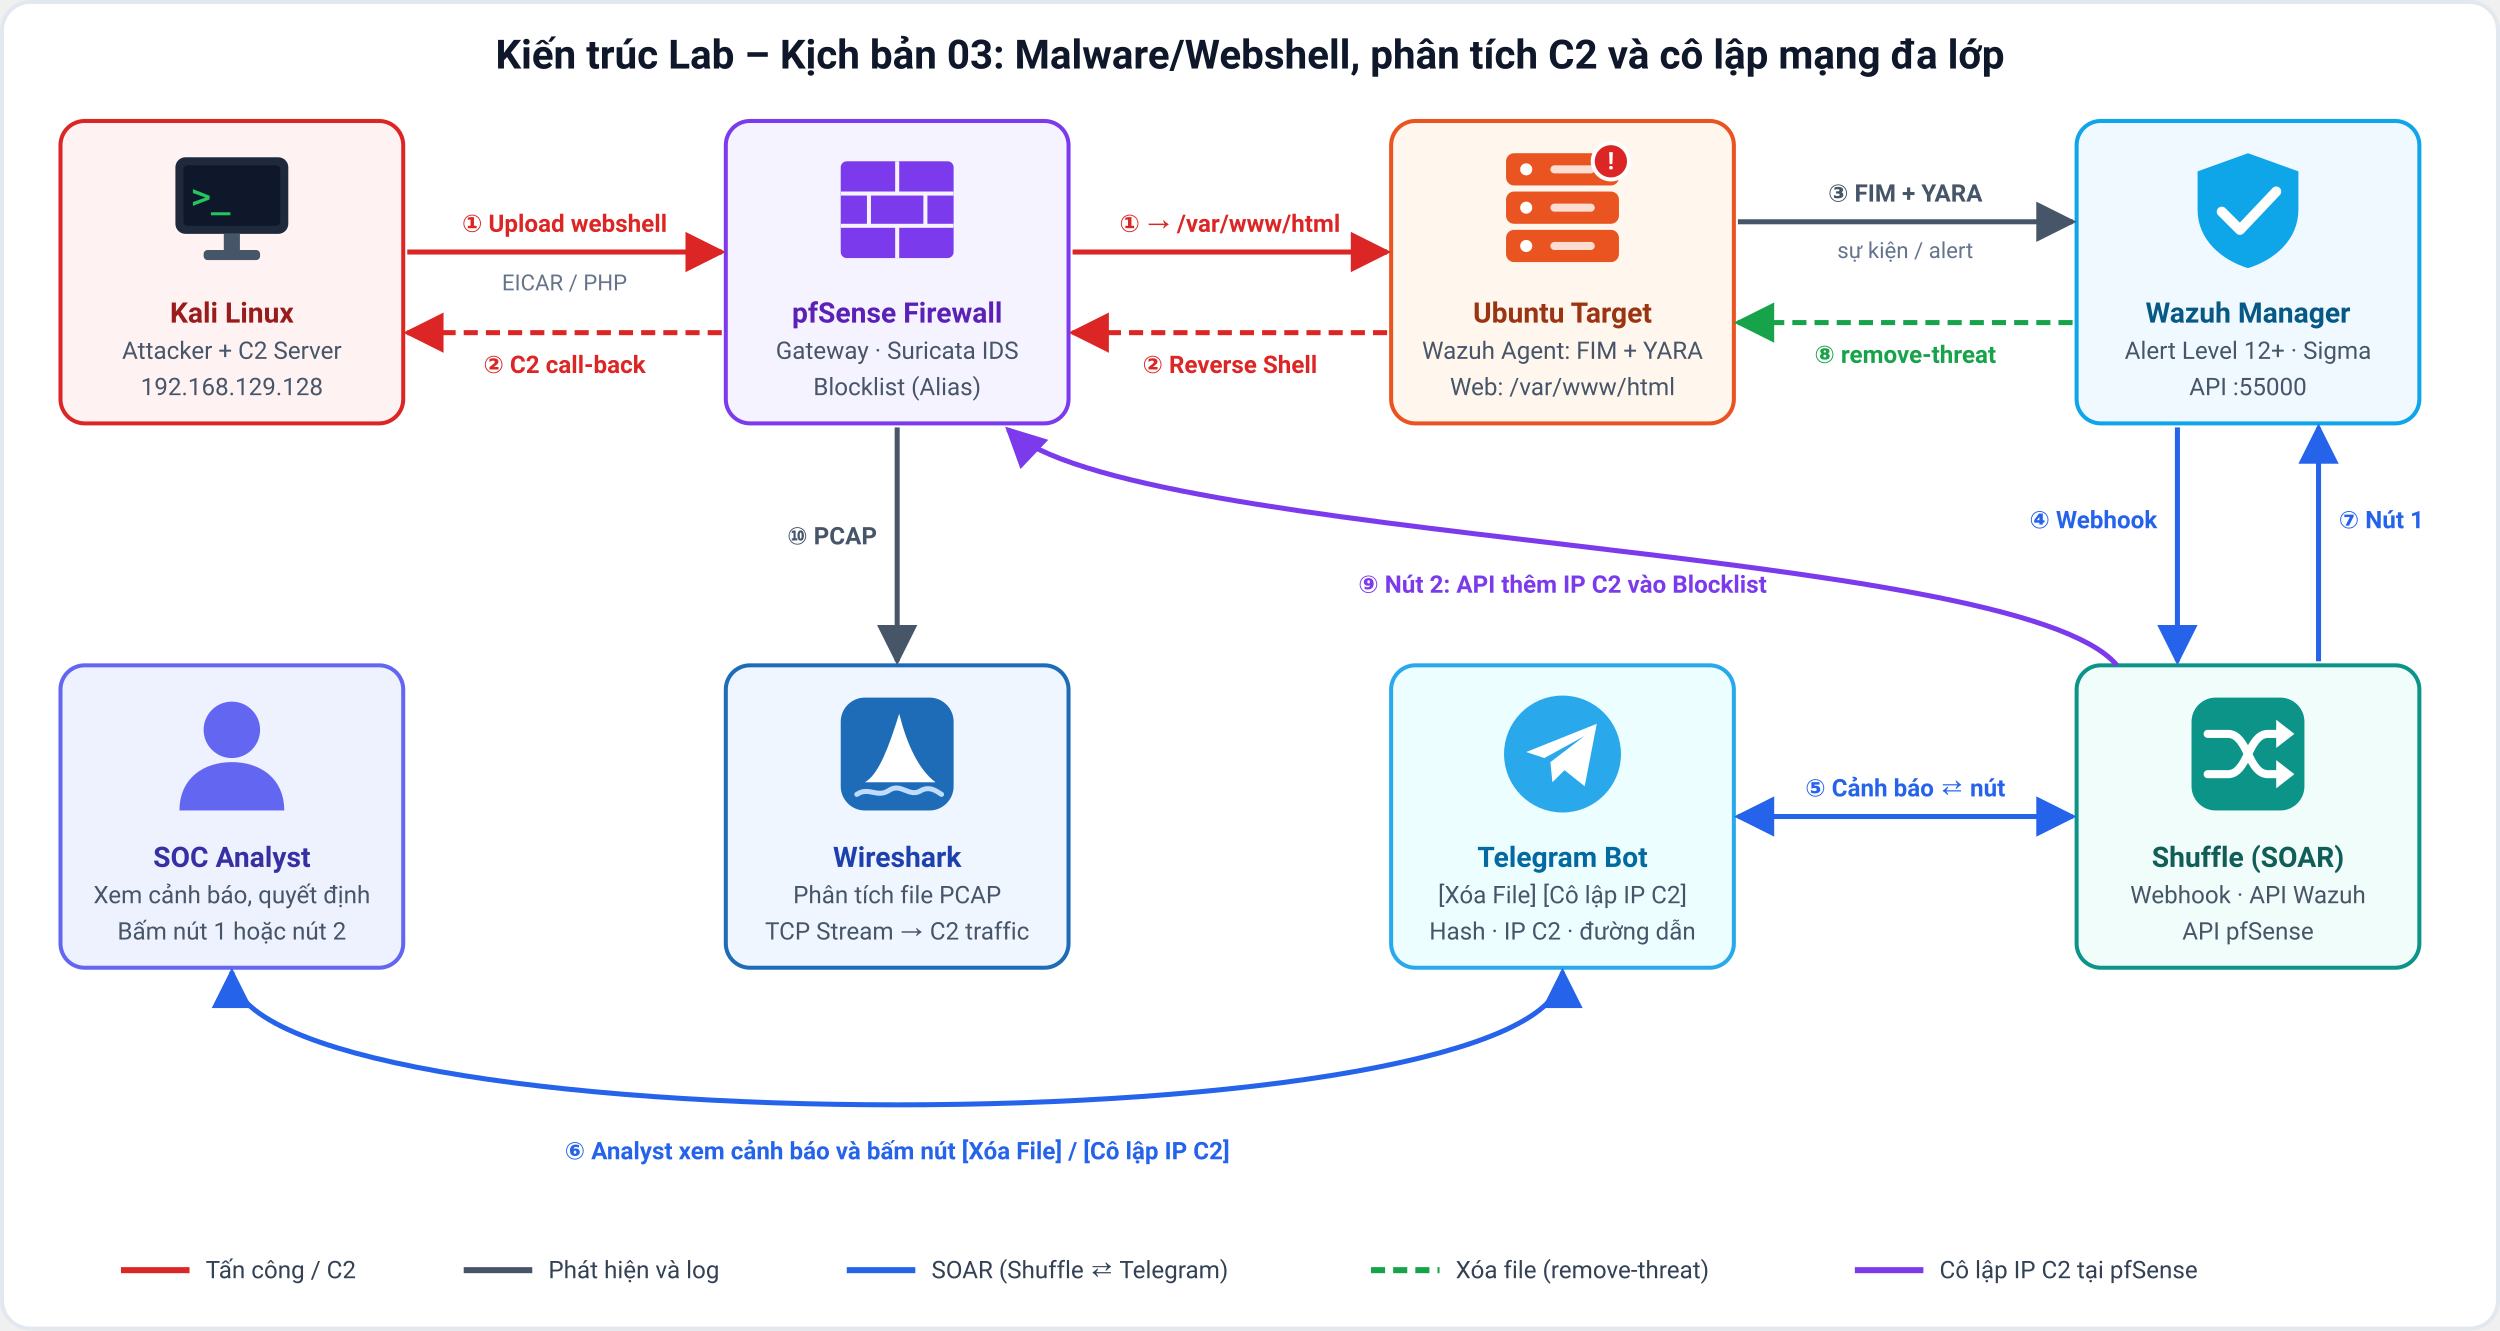
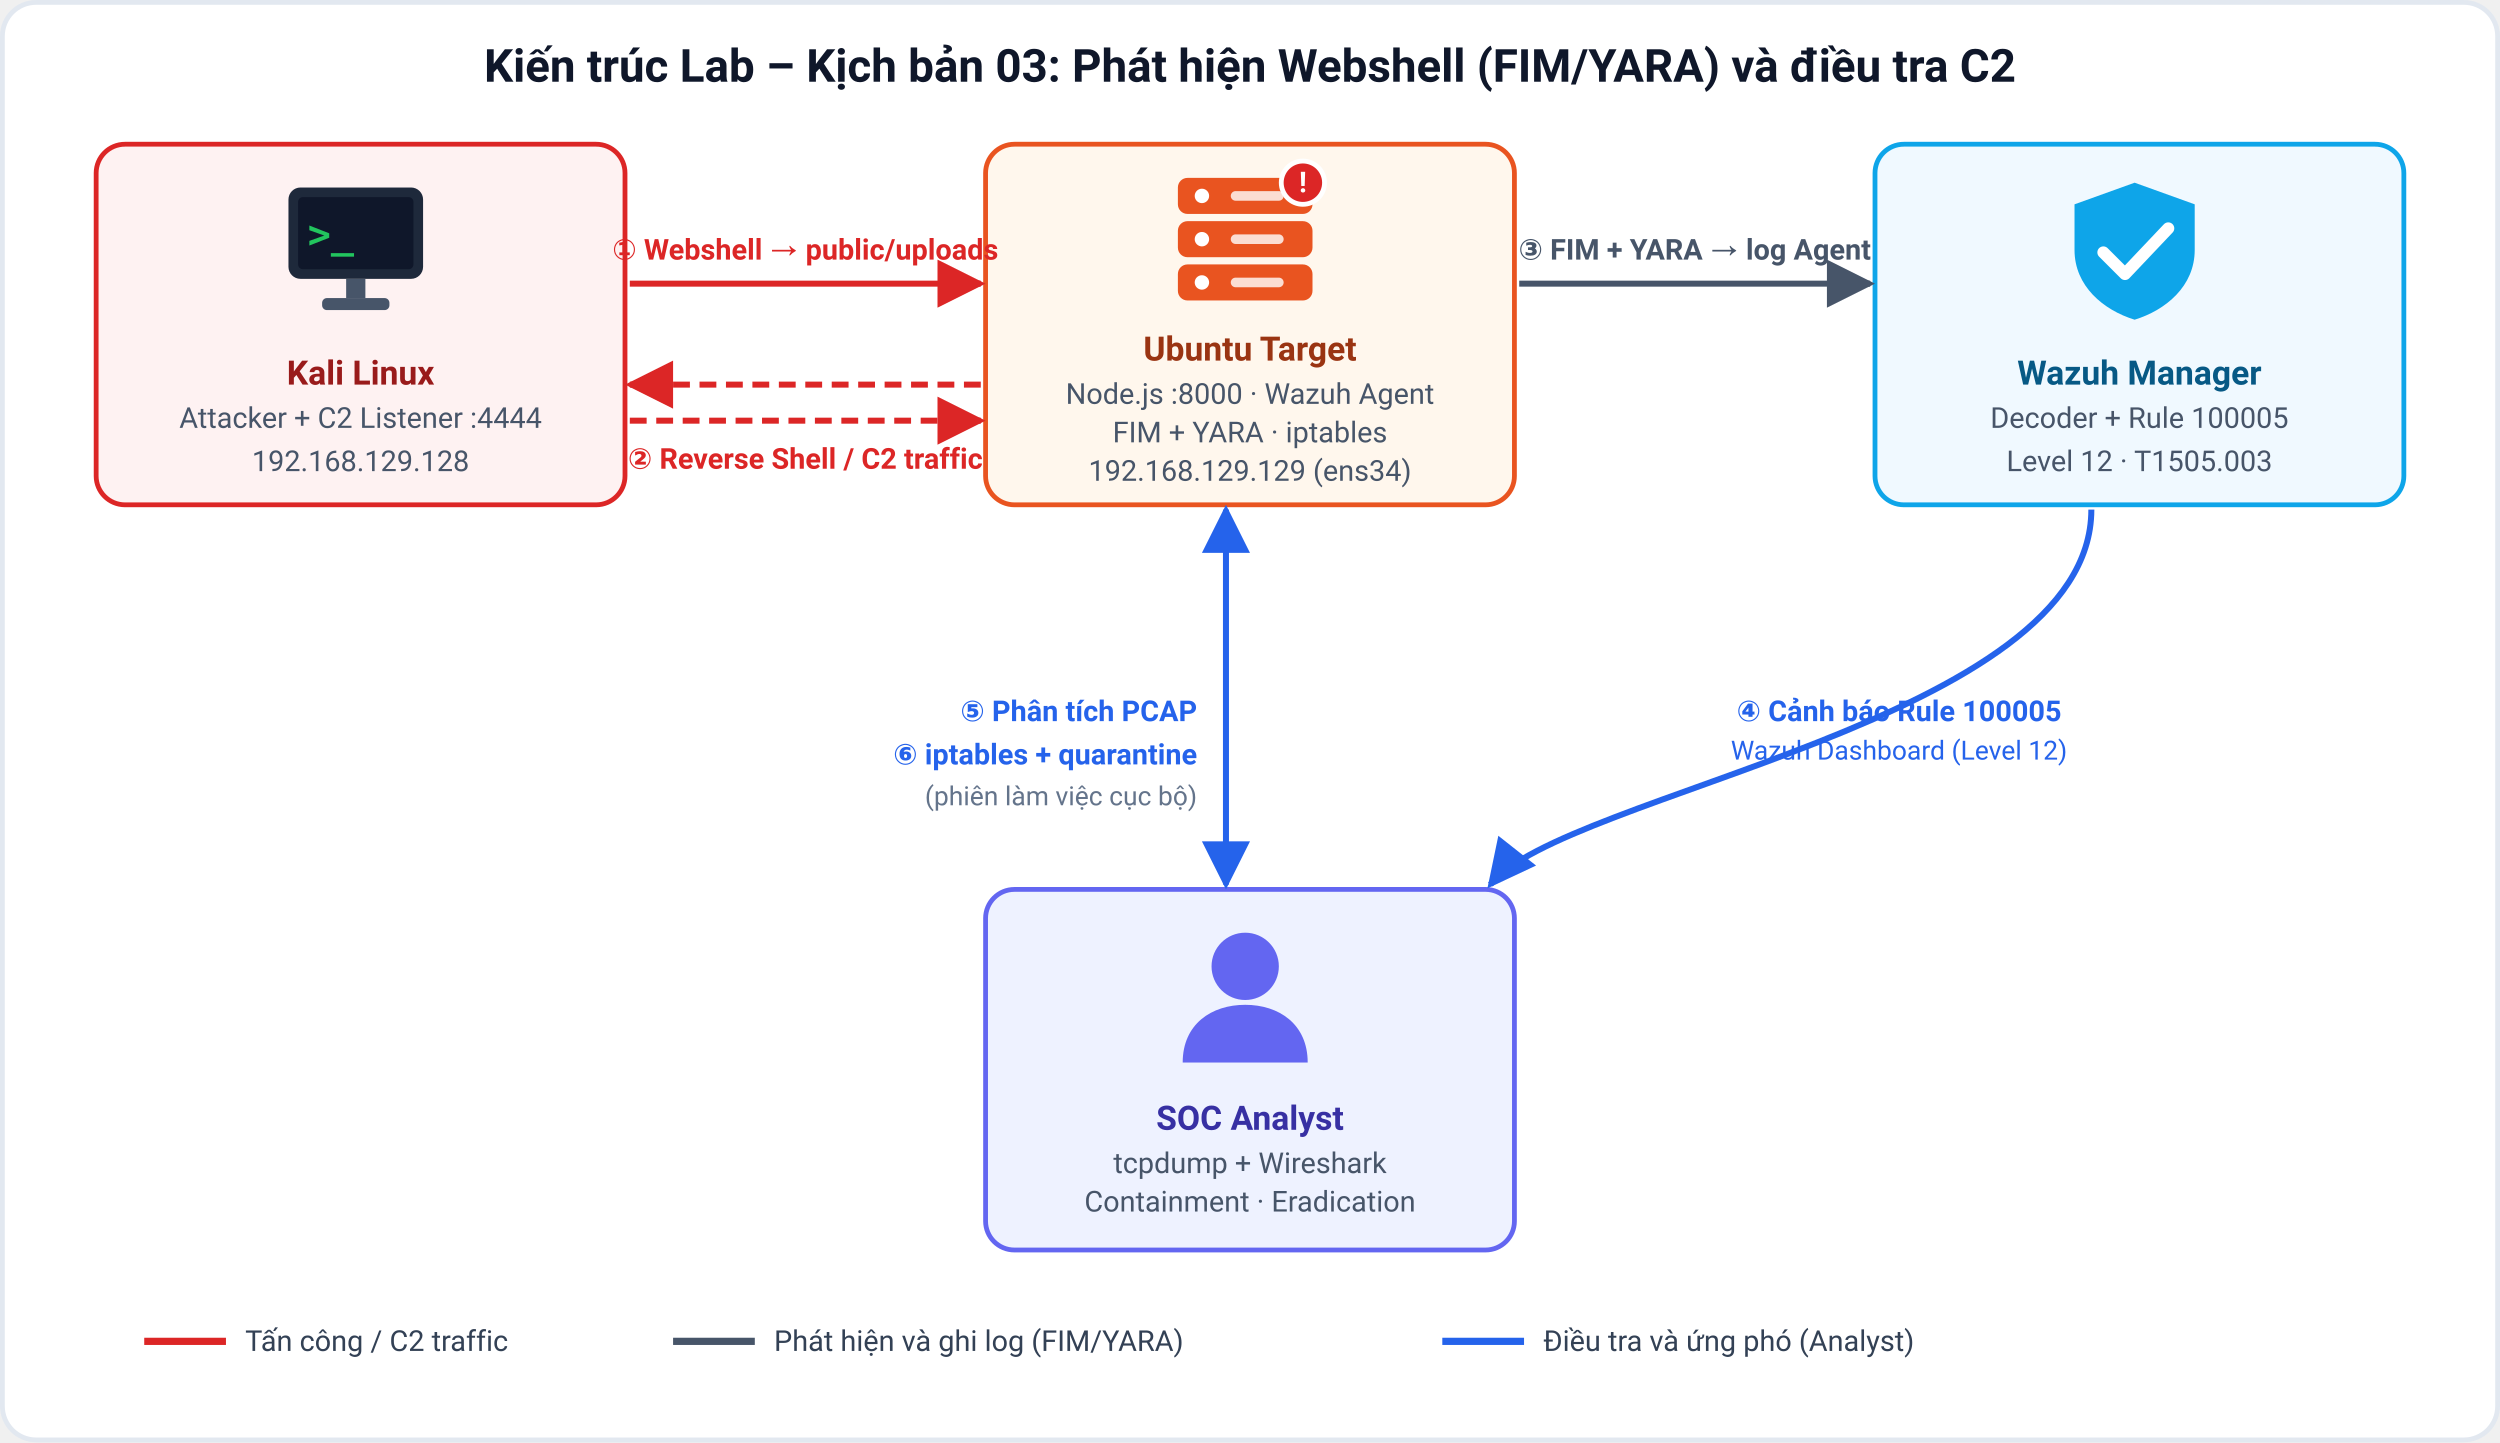
- <svg xmlns="http://www.w3.org/2000/svg" viewBox="0 0 1240 660" width="1240" height="660" font-family="Segoe UI, Roboto, Helvetica, Arial, sans-serif">
+ <svg xmlns="http://www.w3.org/2000/svg" viewBox="0 0 1040 600" width="1040" height="600" font-family="Segoe UI, Roboto, Helvetica, Arial, sans-serif">
  <defs>
    <marker id="aRed" viewBox="0 0 10 10" refX="9" refY="5" markerWidth="8" markerHeight="8" orient="auto-start-reverse">
      <path d="M0 0 L10 5 L0 10 z" fill="#dc2626" />
    </marker>
    <marker id="aGray" viewBox="0 0 10 10" refX="9" refY="5" markerWidth="8" markerHeight="8" orient="auto-start-reverse">
      <path d="M0 0 L10 5 L0 10 z" fill="#475569" />
    </marker>
-     <marker id="aGreen" viewBox="0 0 10 10" refX="9" refY="5" markerWidth="8" markerHeight="8" orient="auto-start-reverse">
-       <path d="M0 0 L10 5 L0 10 z" fill="#16a34a" />
-     </marker>
    <marker id="aBlue" viewBox="0 0 10 10" refX="9" refY="5" markerWidth="8" markerHeight="8" orient="auto-start-reverse">
      <path d="M0 0 L10 5 L0 10 z" fill="#2563eb" />
    </marker>
-     <marker id="aPurple" viewBox="0 0 10 10" refX="9" refY="5" markerWidth="8" markerHeight="8" orient="auto-start-reverse">
-       <path d="M0 0 L10 5 L0 10 z" fill="#7c3aed" />
-     </marker>
  </defs>
-   <rect x="1" y="1" width="1238" height="658" rx="14" fill="#ffffff" stroke="#e2e8f0" stroke-width="2" />
-   <text x="620" y="34" text-anchor="middle" font-size="20" font-weight="700" fill="#0f172a">Kiến trúc Lab – Kịch bản 03: Malware/Webshell, phân tích C2 và cô lập mạng đa lớp</text>
-   <rect x="30" y="60" width="170" height="150" rx="12" fill="#fef2f2" stroke="#dc2626" stroke-width="2" />
-   <g transform="translate(85,74)">
+   <rect x="1" y="1" width="1038" height="598" rx="14" fill="#ffffff" stroke="#e2e8f0" stroke-width="2" />
+   <text x="520" y="34" text-anchor="middle" font-size="19" font-weight="700" fill="#0f172a">Kiến trúc Lab – Kịch bản 03: Phát hiện Webshell (FIM/YARA) và điều tra C2</text>
+   <rect x="40" y="60" width="220" height="150" rx="12" fill="#fef2f2" stroke="#dc2626" stroke-width="2" />
+   <g transform="translate(118,74)">
    <rect x="2" y="4" width="56" height="38" rx="5" fill="#1e293b" />
    <rect x="6" y="8" width="48" height="30" rx="2" fill="#0f172a" />
    <text x="10" y="29" font-size="16" font-weight="700" fill="#22c55e" font-family="Consolas, monospace">&gt;_</text>
    <rect x="26" y="42" width="8" height="8" fill="#475569" />
    <rect x="16" y="50" width="28" height="5" rx="2" fill="#475569" />
  </g>
-   <text x="115" y="160" text-anchor="middle" font-size="14" font-weight="700" fill="#991b1b">Kali Linux</text>
-   <text x="115" y="178" text-anchor="middle" font-size="12" fill="#475569">Attacker + C2 Server</text>
-   <text x="115" y="196" text-anchor="middle" font-size="12" fill="#475569">192.168.129.128</text>
-   <rect x="360" y="60" width="170" height="150" rx="12" fill="#f5f3ff" stroke="#7c3aed" stroke-width="2" />
-   <g transform="translate(415,74)">
-     <rect x="2" y="6" width="56" height="48" rx="3" fill="#7c3aed" />
-     <g stroke="#f5f3ff" stroke-width="2">
-       <line x1="2" y1="22" x2="58" y2="22" />
-       <line x1="2" y1="38" x2="58" y2="38" />
-       <line x1="30" y1="6" x2="30" y2="22" />
-       <line x1="16" y1="22" x2="16" y2="38" />
-       <line x1="44" y1="22" x2="44" y2="38" />
-       <line x1="30" y1="38" x2="30" y2="54" />
-     </g>
+   <text x="150" y="160" text-anchor="middle" font-size="14" font-weight="700" fill="#991b1b">Kali Linux</text>
+   <text x="150" y="178" text-anchor="middle" font-size="12" fill="#475569">Attacker + C2 Listener :4444</text>
+   <text x="150" y="196" text-anchor="middle" font-size="12" fill="#475569">192.168.129.128</text>
+   <rect x="410" y="60" width="220" height="150" rx="12" fill="#fff7ed" stroke="#e95420" stroke-width="2" />
+   <g transform="translate(488,72)">
+     <rect x="2" y="2" width="56" height="15" rx="4" fill="#e95420" />
+     <rect x="2" y="20" width="56" height="15" rx="4" fill="#e95420" />
+     <rect x="2" y="38" width="56" height="15" rx="4" fill="#e95420" />
+     <circle cx="12" cy="9.5" r="3" fill="#fff" />
+     <circle cx="12" cy="27.5" r="3" fill="#fff" />
+     <circle cx="12" cy="45.5" r="3" fill="#fff" />
+     <rect x="24" y="7.5" width="22" height="4" rx="2" fill="#fff" opacity=".8" />
+     <rect x="24" y="25.5" width="22" height="4" rx="2" fill="#fff" opacity=".8" />
+     <rect x="24" y="43.5" width="22" height="4" rx="2" fill="#fff" opacity=".8" />
+     <circle cx="54" cy="4" r="9" fill="#dc2626" stroke="#fff" stroke-width="2" />
+     <text x="54" y="8" text-anchor="middle" font-size="12" font-weight="700" fill="#fff">!</text>
  </g>
-   <text x="445" y="160" text-anchor="middle" font-size="14" font-weight="700" fill="#5b21b6">pfSense Firewall</text>
-   <text x="445" y="178" text-anchor="middle" font-size="12" fill="#475569">Gateway · Suricata IDS</text>
-   <text x="445" y="196" text-anchor="middle" font-size="12" fill="#475569">Blocklist (Alias)</text>
-   <rect x="690" y="60" width="170" height="150" rx="12" fill="#fff7ed" stroke="#e95420" stroke-width="2" />
-   <g transform="translate(745,74)">
-     <rect x="2" y="2" width="56" height="16" rx="4" fill="#e95420" />
-     <rect x="2" y="21" width="56" height="16" rx="4" fill="#e95420" />
-     <rect x="2" y="40" width="56" height="16" rx="4" fill="#e95420" />
-     <circle cx="12" cy="10" r="3" fill="#fff" />
-     <circle cx="12" cy="29" r="3" fill="#fff" />
-     <circle cx="12" cy="48" r="3" fill="#fff" />
-     <rect x="24" y="8" width="22" height="4" rx="2" fill="#fff" opacity=".8" />
-     <rect x="24" y="27" width="22" height="4" rx="2" fill="#fff" opacity=".8" />
-     <rect x="24" y="46" width="22" height="4" rx="2" fill="#fff" opacity=".8" />
-     <circle cx="54" cy="6" r="9" fill="#dc2626" stroke="#fff" stroke-width="2" />
-     <text x="54" y="10" text-anchor="middle" font-size="12" font-weight="700" fill="#fff">!</text>
-   </g>
-   <text x="775" y="160" text-anchor="middle" font-size="14" font-weight="700" fill="#9a3412">Ubuntu Target</text>
-   <text x="775" y="178" text-anchor="middle" font-size="12" fill="#475569">Wazuh Agent: FIM + YARA</text>
-   <text x="775" y="196" text-anchor="middle" font-size="12" fill="#475569">Web: /var/www/html</text>
-   <rect x="1030" y="60" width="170" height="150" rx="12" fill="#f0f9ff" stroke="#0ea5e9" stroke-width="2" />
-   <g transform="translate(1085,74)">
+   <text x="520" y="150" text-anchor="middle" font-size="14" font-weight="700" fill="#9a3412">Ubuntu Target</text>
+   <text x="520" y="168" text-anchor="middle" font-size="12" fill="#475569">Node.js :8000 · Wazuh Agent</text>
+   <text x="520" y="184" text-anchor="middle" font-size="12" fill="#475569">FIM + YARA · iptables</text>
+   <text x="520" y="200" text-anchor="middle" font-size="12" fill="#475569">192.168.129.129 (ens34)</text>
+   <rect x="780" y="60" width="220" height="150" rx="12" fill="#f0f9ff" stroke="#0ea5e9" stroke-width="2" />
+   <g transform="translate(858,74)">
    <path d="M30 2 L55 11 V30 C55 45 43 55 30 59 C17 55 5 45 5 30 V11 Z" fill="#0ea5e9" />
    <path d="M17 31 L26 40 L44 21" fill="none" stroke="#fff" stroke-width="5" stroke-linecap="round" stroke-linejoin="round" />
  </g>
-   <text x="1115" y="160" text-anchor="middle" font-size="14" font-weight="700" fill="#075985">Wazuh Manager</text>
-   <text x="1115" y="178" text-anchor="middle" font-size="12" fill="#475569">Alert Level 12+ · Sigma</text>
-   <text x="1115" y="196" text-anchor="middle" font-size="12" fill="#475569">API :55000</text>
-   <line x1="202" y1="125" x2="358" y2="125" stroke="#dc2626" stroke-width="2.5" marker-end="url(#aRed)" />
-   <text x="280" y="115" text-anchor="middle" font-size="12" font-weight="600" fill="#dc2626">① Upload webshell</text>
-   <text x="280" y="144" text-anchor="middle" font-size="11" fill="#64748b">EICAR / PHP</text>
-   <line x1="532" y1="125" x2="688" y2="125" stroke="#dc2626" stroke-width="2.5" marker-end="url(#aRed)" />
-   <text x="610" y="115" text-anchor="middle" font-size="12" font-weight="600" fill="#dc2626">① → /var/www/html</text>
-   <line x1="688" y1="165" x2="532" y2="165" stroke="#dc2626" stroke-width="2.5" stroke-dasharray="7 4" marker-end="url(#aRed)" />
-   <text x="610" y="185" text-anchor="middle" font-size="12" font-weight="600" fill="#dc2626">② Reverse Shell</text>
-   <line x1="358" y1="165" x2="202" y2="165" stroke="#dc2626" stroke-width="2.5" stroke-dasharray="7 4" marker-end="url(#aRed)" />
-   <text x="280" y="185" text-anchor="middle" font-size="12" font-weight="600" fill="#dc2626">② C2 call-back</text>
-   <line x1="862" y1="110" x2="1028" y2="110" stroke="#475569" stroke-width="2.5" marker-end="url(#aGray)" />
-   <text x="945" y="100" text-anchor="middle" font-size="12" font-weight="600" fill="#475569">③ FIM + YARA</text>
-   <text x="945" y="128" text-anchor="middle" font-size="11" fill="#64748b">sự kiện / alert</text>
-   <line x1="1028" y1="160" x2="862" y2="160" stroke="#16a34a" stroke-width="2.5" stroke-dasharray="7 4" marker-end="url(#aGreen)" />
-   <text x="945" y="180" text-anchor="middle" font-size="12" font-weight="600" fill="#16a34a">⑧ remove-threat</text>
-   <rect x="30" y="330" width="170" height="150" rx="12" fill="#eef2ff" stroke="#6366f1" stroke-width="2" />
-   <g transform="translate(85,344)">
+   <text x="890" y="160" text-anchor="middle" font-size="14" font-weight="700" fill="#075985">Wazuh Manager</text>
+   <text x="890" y="178" text-anchor="middle" font-size="12" fill="#475569">Decoder + Rule 100005</text>
+   <text x="890" y="196" text-anchor="middle" font-size="12" fill="#475569">Level 12 · T1505.003</text>
+   <line x1="262" y1="118" x2="408" y2="118" stroke="#dc2626" stroke-width="2.5" marker-end="url(#aRed)" />
+   <text x="335" y="108" text-anchor="middle" font-size="12" font-weight="600" fill="#dc2626">① Webshell → public/uploads</text>
+   <line x1="408" y1="160" x2="262" y2="160" stroke="#dc2626" stroke-width="2.5" stroke-dasharray="7 4" marker-end="url(#aRed)" />
+   <line x1="262" y1="175" x2="408" y2="175" stroke="#dc2626" stroke-width="2.5" stroke-dasharray="7 4" marker-end="url(#aRed)" />
+   <text x="335" y="195" text-anchor="middle" font-size="12" font-weight="600" fill="#dc2626">② Reverse Shell / C2 traffic</text>
+   <line x1="632" y1="118" x2="778" y2="118" stroke="#475569" stroke-width="2.5" marker-end="url(#aGray)" />
+   <text x="705" y="108" text-anchor="middle" font-size="12" font-weight="600" fill="#475569">③ FIM + YARA → log Agent</text>
+   <rect x="410" y="370" width="220" height="150" rx="12" fill="#eef2ff" stroke="#6366f1" stroke-width="2" />
+   <g transform="translate(488,384)">
    <circle cx="30" cy="18" r="14" fill="#6366f1" />
    <path d="M4 58 C4 42 16 34 30 34 C44 34 56 42 56 58 Z" fill="#6366f1" />
  </g>
-   <text x="115" y="430" text-anchor="middle" font-size="14" font-weight="700" fill="#3730a3">SOC Analyst</text>
-   <text x="115" y="448" text-anchor="middle" font-size="12" fill="#475569">Xem cảnh báo, quyết định</text>
-   <text x="115" y="466" text-anchor="middle" font-size="12" fill="#475569">Bấm nút 1 hoặc nút 2</text>
-   <rect x="360" y="330" width="170" height="150" rx="12" fill="#eff6ff" stroke="#1e6bb8" stroke-width="2" />
-   <g transform="translate(415,344)">
-     <rect x="2" y="2" width="56" height="56" rx="12" fill="#1e6bb8" />
-     <path d="M14 44 C21 40 26 26 31 10 C35 26 41 38 49 44 Z" fill="#fff" />
-     <path d="M10 50 C16 46 20 52 26 48 C32 44 36 52 42 48 C46 46 49 48 52 50" fill="none" stroke="#bfdbfe" stroke-width="2.5" stroke-linecap="round" />
-   </g>
-   <text x="445" y="430" text-anchor="middle" font-size="14" font-weight="700" fill="#1e40af">Wireshark</text>
-   <text x="445" y="448" text-anchor="middle" font-size="12" fill="#475569">Phân tích file PCAP</text>
-   <text x="445" y="466" text-anchor="middle" font-size="12" fill="#475569">TCP Stream → C2 traffic</text>
-   <rect x="690" y="330" width="170" height="150" rx="12" fill="#ecfeff" stroke="#29a9eb" stroke-width="2" />
-   <g transform="translate(745,344)">
-     <circle cx="30" cy="30" r="29" fill="#29a9eb" />
-     <path d="M12 29 L47 15 L41 46 L31 38 L25 44 L24 34 L41 21 L21 32 Z" fill="#fff" />
-   </g>
-   <text x="775" y="430" text-anchor="middle" font-size="14" font-weight="700" fill="#0369a1">Telegram Bot</text>
-   <text x="775" y="448" text-anchor="middle" font-size="12" fill="#475569">[Xóa File] [Cô lập IP C2]</text>
-   <text x="775" y="466" text-anchor="middle" font-size="12" fill="#475569">Hash · IP C2 · đường dẫn</text>
-   <rect x="1030" y="330" width="170" height="150" rx="12" fill="#f0fdfa" stroke="#0d9488" stroke-width="2" />
-   <g transform="translate(1085,344)">
-     <rect x="2" y="2" width="56" height="56" rx="12" fill="#0d9488" />
-     <path d="M10 20 H20 C30 20 30 40 40 40 H46" fill="none" stroke="#fff" stroke-width="4" stroke-linecap="round" />
-     <path d="M10 40 H20 C30 40 30 20 40 20 H46" fill="none" stroke="#fff" stroke-width="4" stroke-linecap="round" />
-     <path d="M44 13 L53 20 L44 27 Z" fill="#fff" />
-     <path d="M44 33 L53 40 L44 47 Z" fill="#fff" />
-   </g>
-   <text x="1115" y="430" text-anchor="middle" font-size="14" font-weight="700" fill="#115e59">Shuffle (SOAR)</text>
-   <text x="1115" y="448" text-anchor="middle" font-size="12" fill="#475569">Webhook · API Wazuh</text>
-   <text x="1115" y="466" text-anchor="middle" font-size="12" fill="#475569">API pfSense</text>
-   <line x1="1080" y1="212" x2="1080" y2="328" stroke="#2563eb" stroke-width="2.5" marker-end="url(#aBlue)" />
-   <text x="1070" y="262" text-anchor="end" font-size="12" font-weight="600" fill="#2563eb">④ Webhook</text>
-   <line x1="1150" y1="328" x2="1150" y2="212" stroke="#2563eb" stroke-width="2.5" marker-end="url(#aBlue)" />
-   <text x="1160" y="262" text-anchor="start" font-size="12" font-weight="600" fill="#2563eb">⑦ Nút 1</text>
-   <line x1="445" y1="212" x2="445" y2="328" stroke="#475569" stroke-width="2.5" marker-end="url(#aGray)" />
-   <text x="435" y="270" text-anchor="end" font-size="12" font-weight="600" fill="#475569">⑩ PCAP</text>
-   <path d="M1050 330 C1000 270 560 270 500 213" fill="none" stroke="#7c3aed" stroke-width="2.5" marker-end="url(#aPurple)" />
-   <text x="775" y="294" text-anchor="middle" font-size="12" font-weight="600" fill="#7c3aed">⑨ Nút 2: API thêm IP C2 vào Blocklist</text>
-   <line x1="1028" y1="405" x2="862" y2="405" stroke="#2563eb" stroke-width="2.5" marker-start="url(#aBlue)" marker-end="url(#aBlue)" />
-   <text x="945" y="395" text-anchor="middle" font-size="12" font-weight="600" fill="#2563eb">⑤ Cảnh báo ⇄ nút</text>
-   <path d="M775 482 C775 570 115 570 115 482" fill="none" stroke="#2563eb" stroke-width="2.5" marker-start="url(#aBlue)" marker-end="url(#aBlue)" />
-   <text x="445" y="575" text-anchor="middle" font-size="12" font-weight="600" fill="#2563eb">⑥ Analyst xem cảnh báo và bấm nút [Xóa File] / [Cô lập IP C2]</text>
-   <g transform="translate(60,630)" font-size="12" fill="#334155">
+   <text x="520" y="470" text-anchor="middle" font-size="14" font-weight="700" fill="#3730a3">SOC Analyst</text>
+   <text x="520" y="488" text-anchor="middle" font-size="12" fill="#475569">tcpdump + Wireshark</text>
+   <text x="520" y="504" text-anchor="middle" font-size="12" fill="#475569">Containment · Eradication</text>
+   <path d="M870 212 C870 300 650 330 620 368" fill="none" stroke="#2563eb" stroke-width="2.5" marker-end="url(#aBlue)" />
+   <text x="790" y="300" text-anchor="middle" font-size="12" font-weight="600" fill="#2563eb">④ Cảnh báo Rule 100005</text>
+   <text x="790" y="316" text-anchor="middle" font-size="11" fill="#2563eb">Wazuh Dashboard (Level 12)</text>
+   <line x1="510" y1="368" x2="510" y2="212" stroke="#2563eb" stroke-width="2.5" marker-start="url(#aBlue)" marker-end="url(#aBlue)" />
+   <text x="498" y="300" text-anchor="end" font-size="12" font-weight="600" fill="#2563eb">⑤ Phân tích PCAP</text>
+   <text x="498" y="318" text-anchor="end" font-size="12" font-weight="600" fill="#2563eb">⑥ iptables + quarantine</text>
+   <text x="498" y="335" text-anchor="end" font-size="11" fill="#64748b">(phiên làm việc cục bộ)</text>
+   <g transform="translate(60,558)" font-size="12" fill="#334155">
    <line x1="0" y1="0" x2="34" y2="0" stroke="#dc2626" stroke-width="3" />
-     <text x="42" y="4">Tấn công / C2</text>
-     <line x1="170" y1="0" x2="204" y2="0" stroke="#475569" stroke-width="3" />
-     <text x="212" y="4">Phát hiện và log</text>
-     <line x1="360" y1="0" x2="394" y2="0" stroke="#2563eb" stroke-width="3" />
-     <text x="402" y="4">SOAR (Shuffle ⇄ Telegram)</text>
-     <line x1="620" y1="0" x2="654" y2="0" stroke="#16a34a" stroke-width="3" stroke-dasharray="7 4" />
-     <text x="662" y="4">Xóa file (remove-threat)</text>
-     <line x1="860" y1="0" x2="894" y2="0" stroke="#7c3aed" stroke-width="3" />
-     <text x="902" y="4">Cô lập IP C2 tại pfSense</text>
+     <text x="42" y="4">Tấn công / C2 traffic</text>
+     <line x1="220" y1="0" x2="254" y2="0" stroke="#475569" stroke-width="3" />
+     <text x="262" y="4">Phát hiện và ghi log (FIM/YARA)</text>
+     <line x1="540" y1="0" x2="574" y2="0" stroke="#2563eb" stroke-width="3" />
+     <text x="582" y="4">Điều tra và ứng phó (Analyst)</text>
  </g>
</svg>
